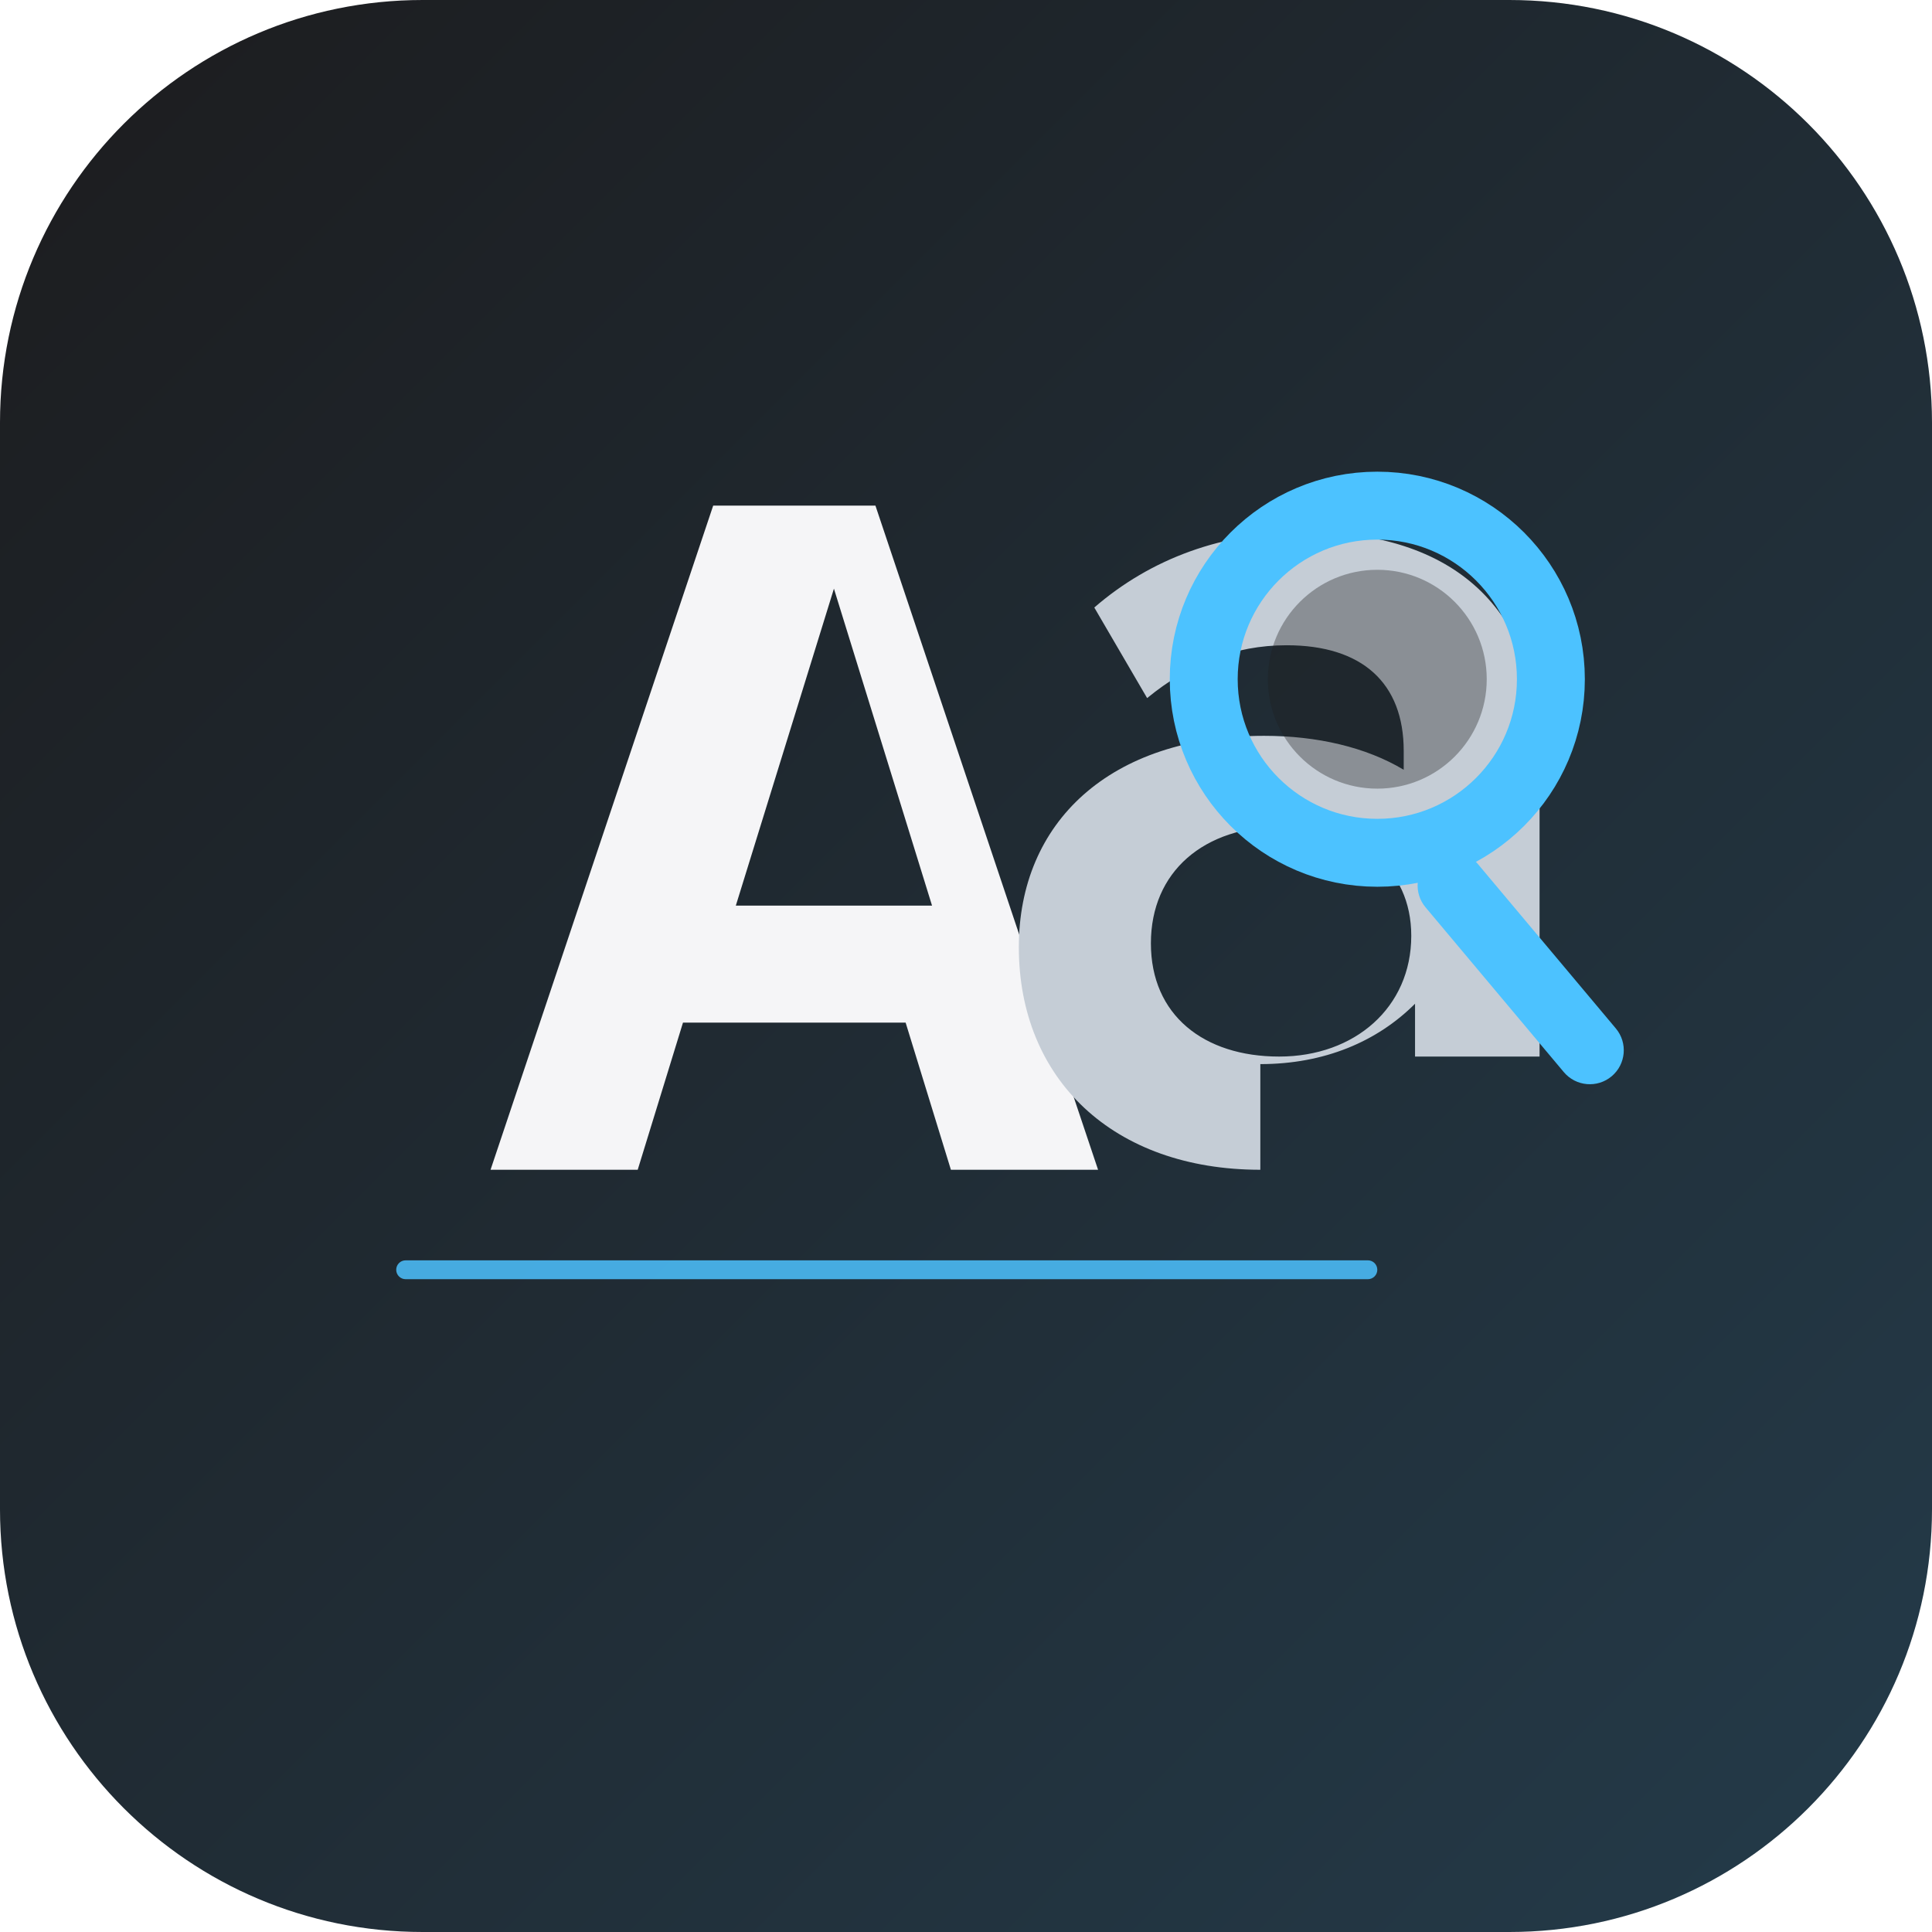
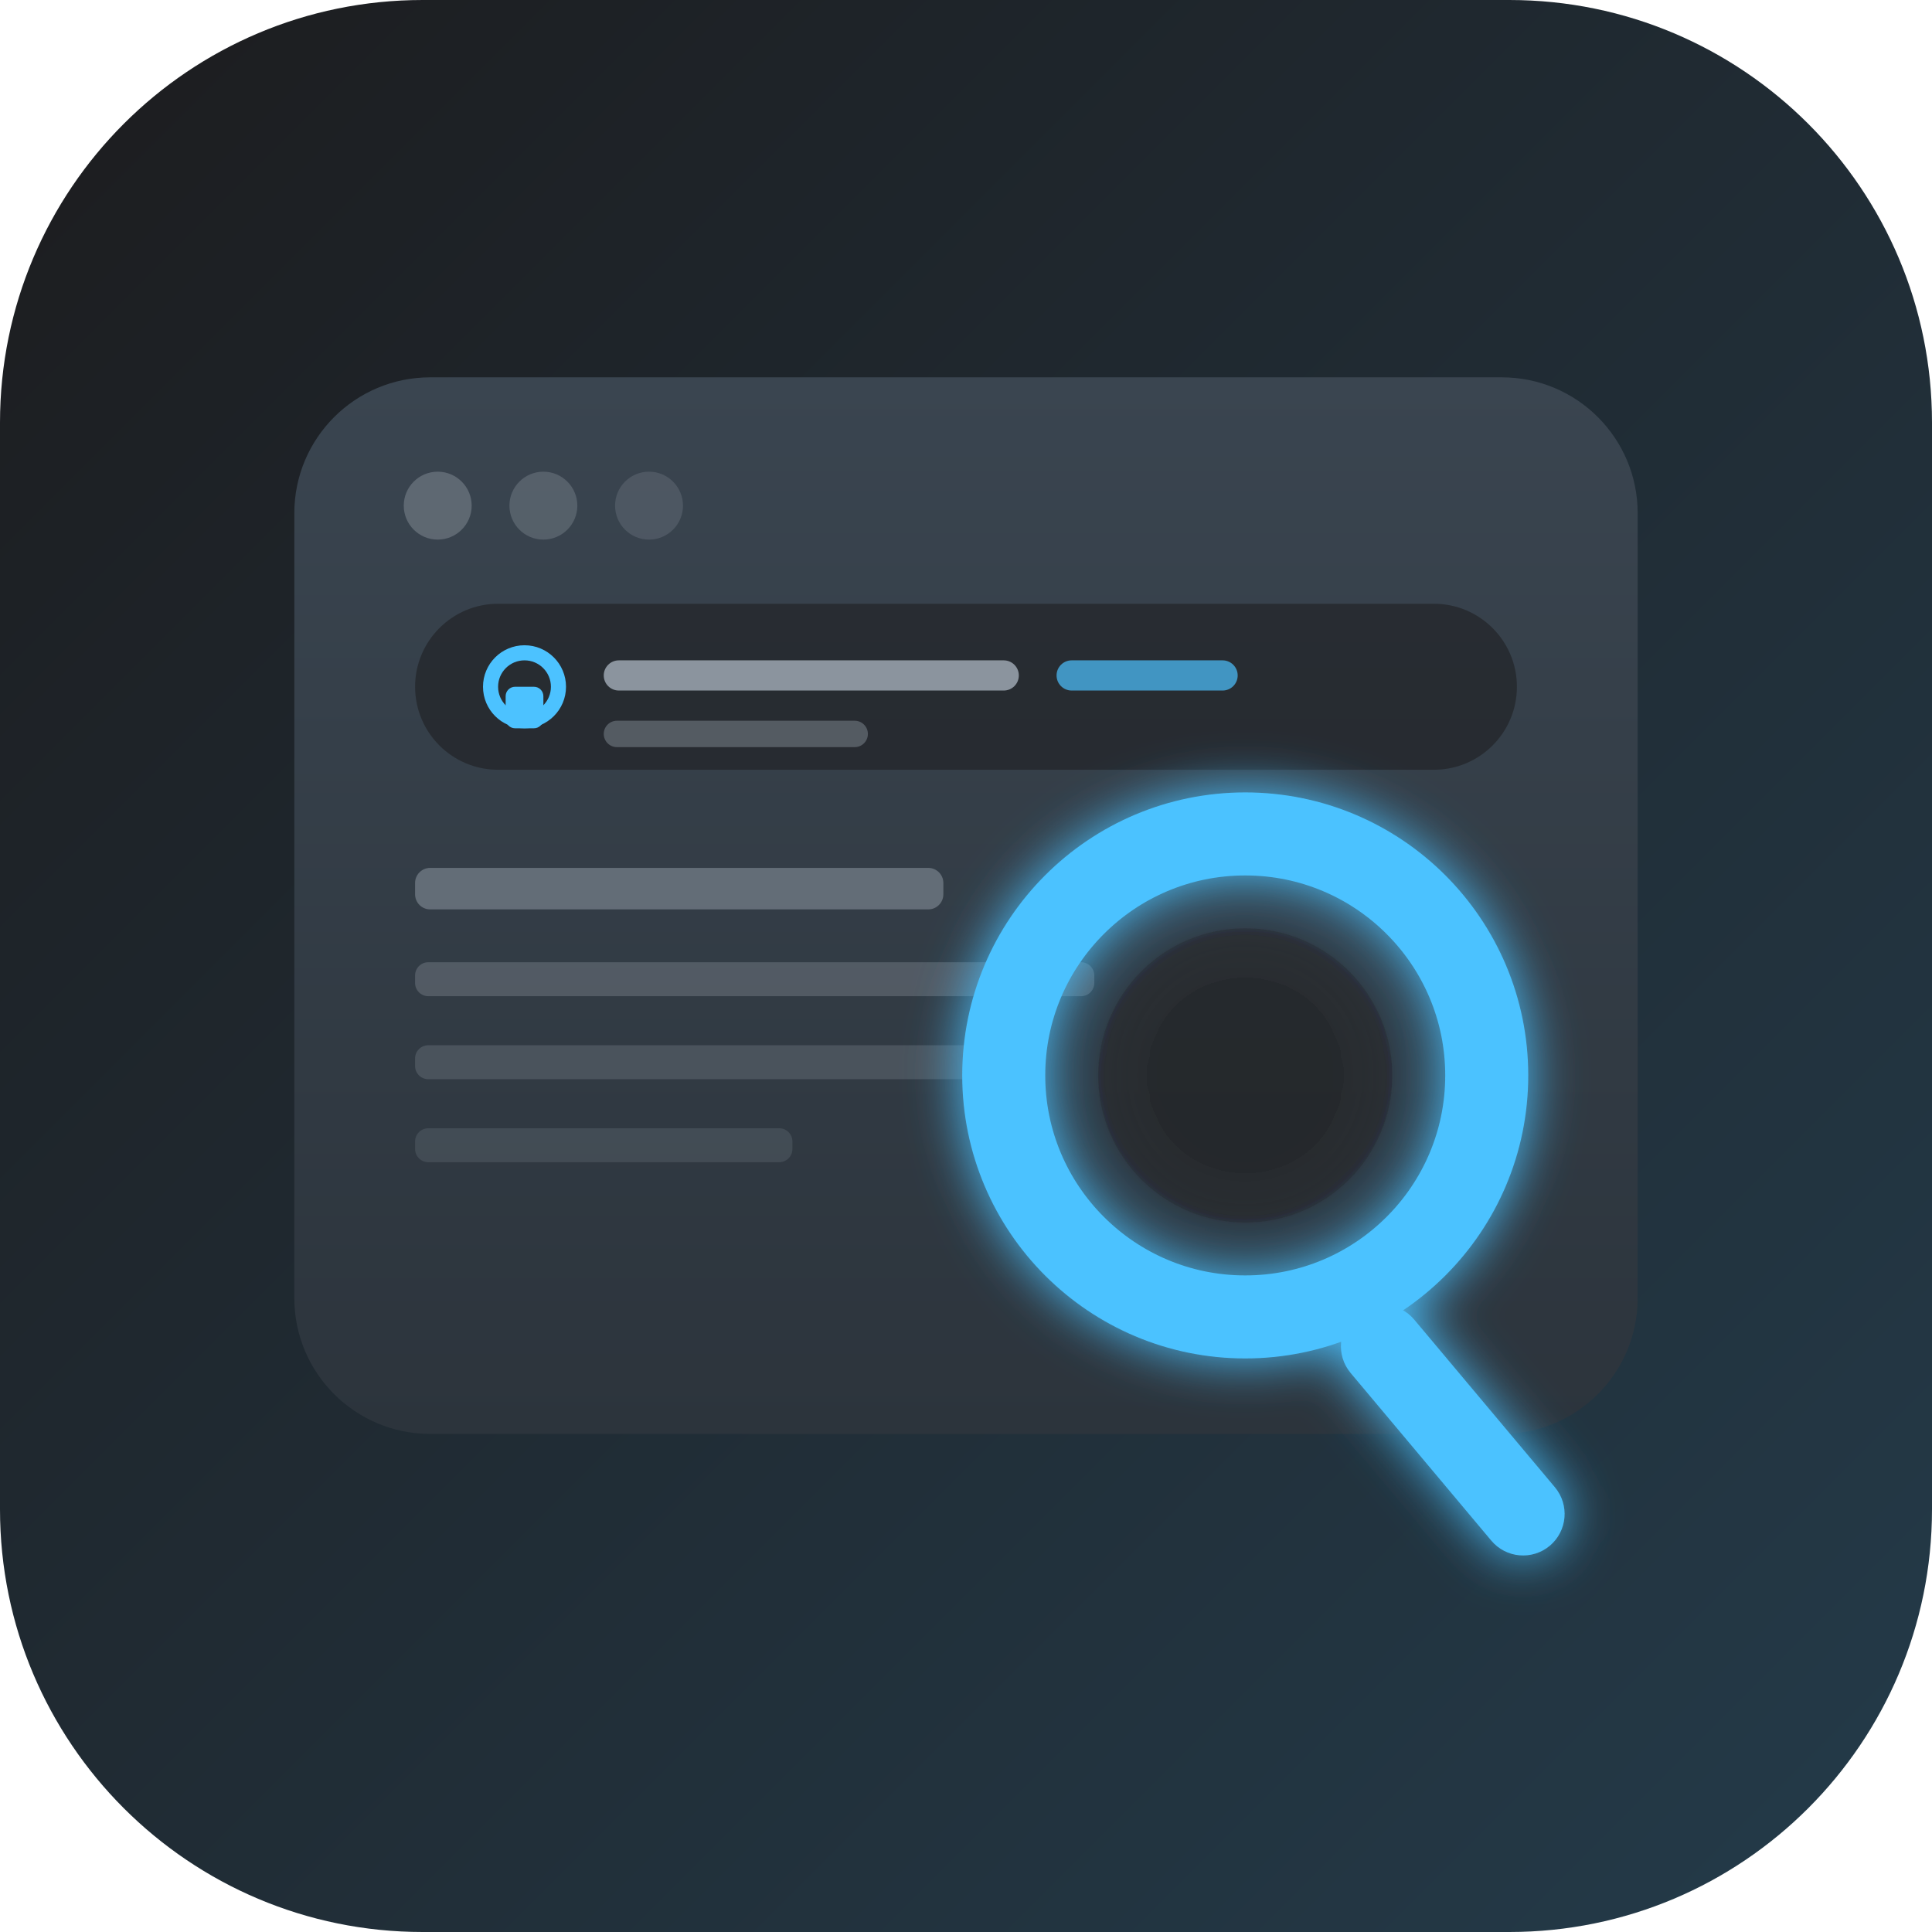
<svg xmlns="http://www.w3.org/2000/svg" viewBox="0 0 1024 1024" role="img" aria-label="Font Checker">
  <defs>
    <linearGradient id="bg" x1="0%" y1="0%" x2="100%" y2="100%">
      <stop offset="0%" stop-color="#1c1c1e" />
      <stop offset="100%" stop-color="#243b4a" />
    </linearGradient>
+     <linearGradient id="panel" x1="0%" y1="0%" x2="0%" y2="100%">
+       <stop offset="0%" stop-color="#3a4550" />
+       <stop offset="100%" stop-color="#2c343c" />
+     </linearGradient>
+     <filter id="glow" x="-50%" y="-50%" width="200%" height="200%">
+       <feGaussianBlur stdDeviation="14" result="b" />
+       <feMerge>
+         <feMergeNode in="b" />
+         <feMergeNode in="SourceGraphic" />
+       </feMerge>
+     </filter>
  </defs>
  <rect width="1024" height="1024" rx="224" fill="url(#bg)" />
-   <path fill="#f5f5f7" d="M338 620h-78l118-352h86l118 352h-78l-24-78H362l-24 78zm52-140h104l-52-168-52 168z" />
-   <path fill="#c5cdd6" d="M668 620c-78 0-128-48-128-118 0-66 48-112 130-112 28 0 54 6 74 18v-10c0-36-22-56-62-56-28 0-52 10-74 28l-28-48c30-26 68-40 112-40 78 0 124 40 124 118v160h-66v-28c-20 20-48 32-82 32zm10-60c40 0 70-26 70-64 0-36-28-58-68-58-42 0-70 24-70 62 0 38 28 60 68 60z" />
-   <rect x="210" y="668" width="520" height="10" rx="5" fill="#4cc2ff" opacity="0.85" />
-   <g transform="translate(620 250)">
-     <circle cx="110" cy="110" r="92" fill="none" stroke="#4cc2ff" stroke-width="36" />
-     <circle cx="110" cy="110" r="58" fill="#1c1c1e" opacity="0.35" />
-     <rect x="168" y="188" width="36" height="150" rx="18" fill="#4cc2ff" transform="rotate(-40 186 263)" />
+   <rect x="156" y="200" width="712" height="560" rx="72" fill="url(#panel)" />
+   <circle cx="232" cy="268" r="18" fill="#8b949e" opacity="0.45" />
+   <circle cx="288" cy="268" r="18" fill="#8b949e" opacity="0.35" />
+   <circle cx="344" cy="268" r="18" fill="#8b949e" opacity="0.25" />
+   <rect x="220" y="320" width="584" height="88" rx="44" fill="#1c1c1e" opacity="0.55" />
+   <circle cx="278" cy="364" r="18" fill="none" stroke="#4cc2ff" stroke-width="8" />
+   <rect x="268" y="364" width="20" height="22" rx="5" fill="#4cc2ff" />
+   <rect x="320" y="350" width="220" height="16" rx="8" fill="#8b949e" />
+   <rect x="320" y="382" width="140" height="14" rx="7" fill="#8b949e" opacity="0.45" />
+   <rect x="560" y="350" width="96" height="16" rx="8" fill="#4cc2ff" opacity="0.7" />
+   <rect x="220" y="460" width="280" height="22" rx="8" fill="#8b949e" opacity="0.55" />
+   <rect x="220" y="510" width="360" height="18" rx="7" fill="#8b949e" opacity="0.35" />
+   <rect x="220" y="554" width="300" height="18" rx="7" fill="#8b949e" opacity="0.28" />
+   <rect x="220" y="598" width="200" height="18" rx="7" fill="#8b949e" opacity="0.2" />
+   <g transform="translate(520 430)" filter="url(#glow)">
+     <circle cx="140" cy="140" r="128" fill="none" stroke="#4cc2ff" stroke-width="44" />
+     <circle cx="140" cy="140" r="78" fill="#1c1c1e" opacity="0.35" />
+     <rect x="228" y="248" width="44" height="160" rx="22" fill="#4cc2ff" transform="rotate(-40 250 328)" />
  </g>
</svg>
